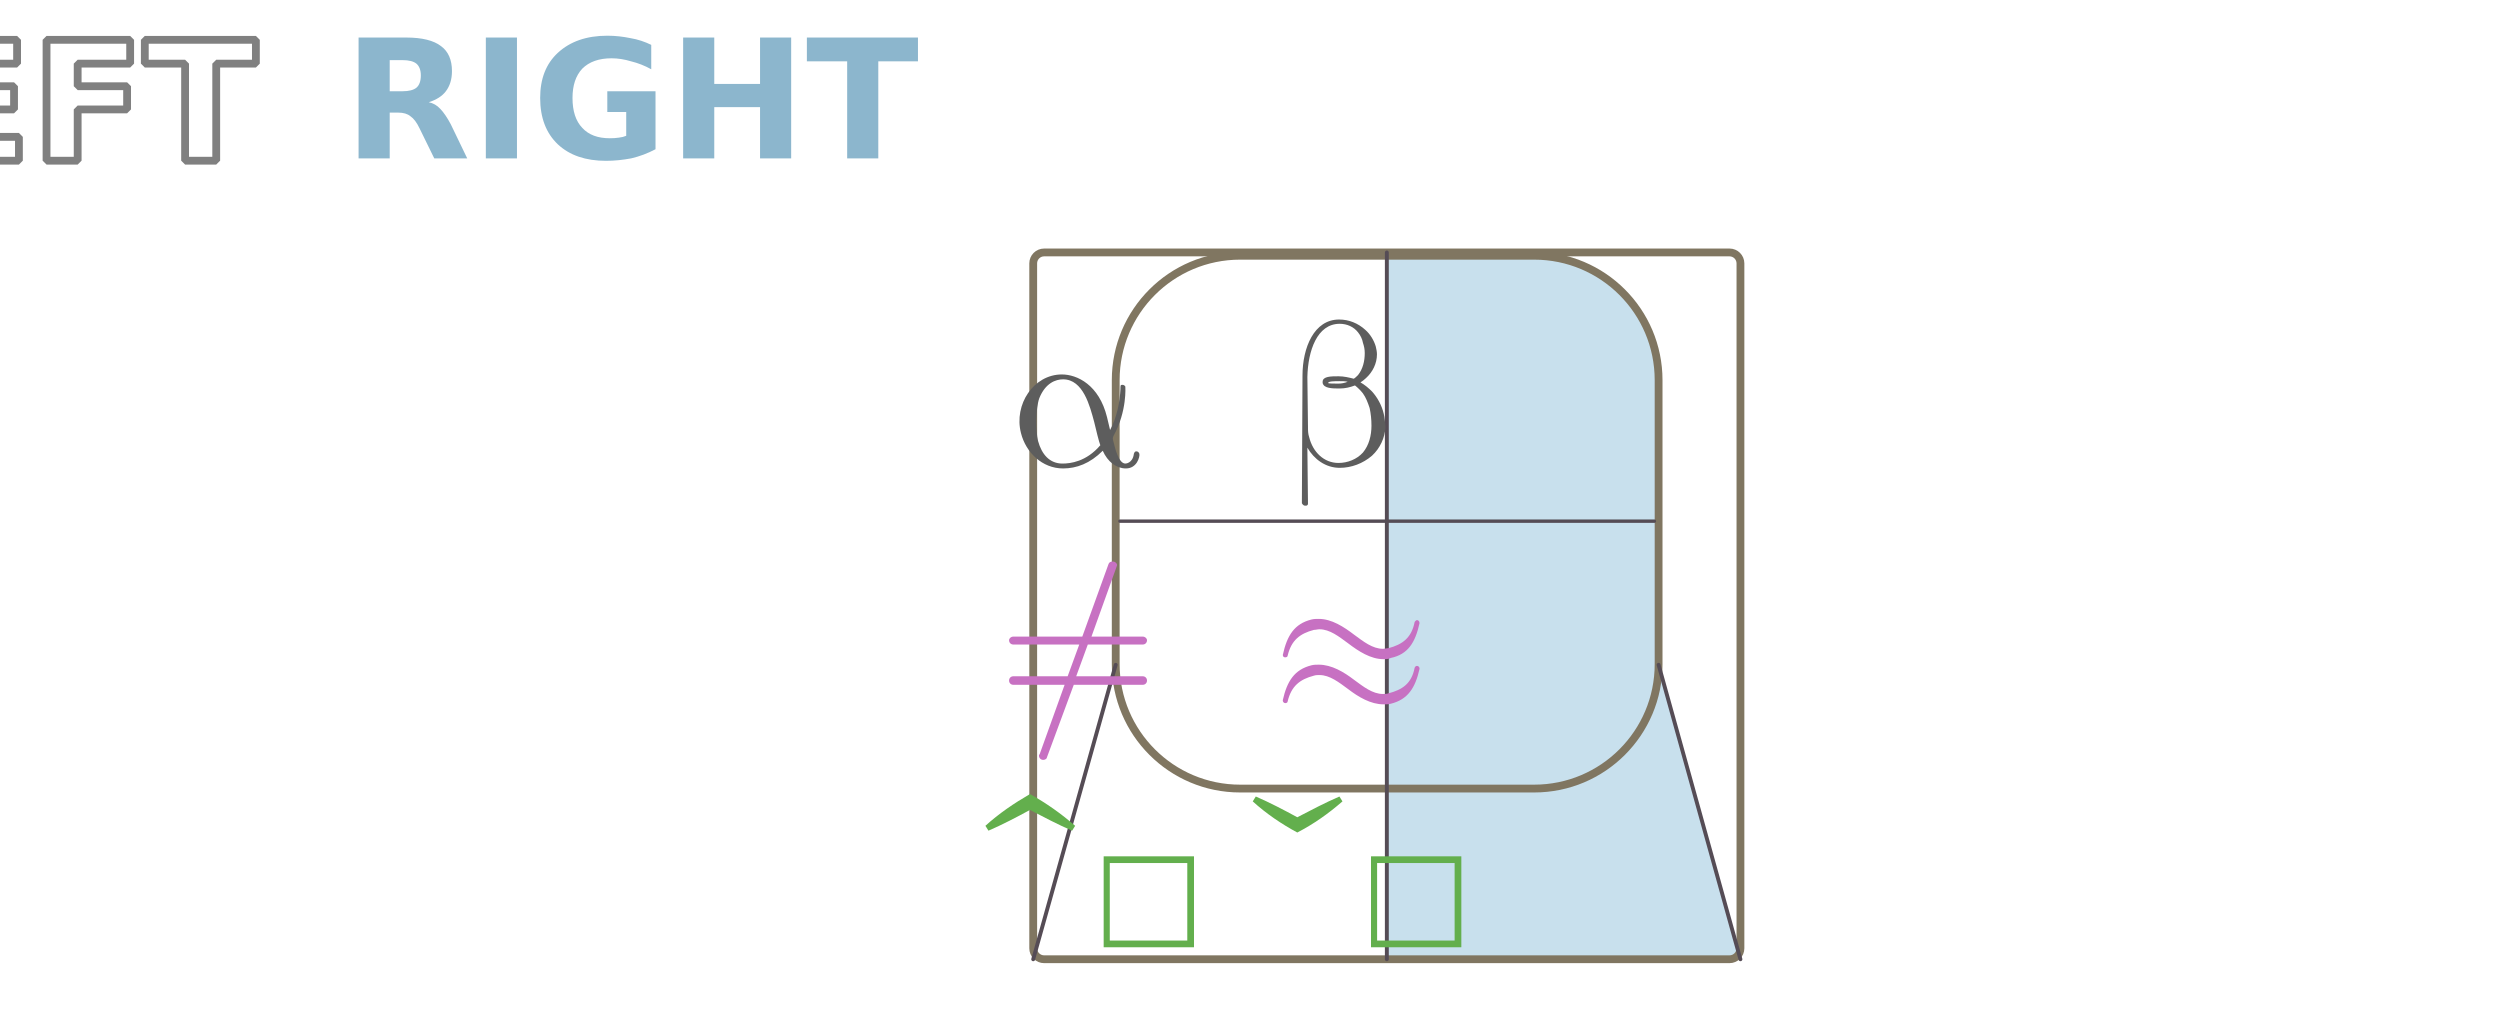
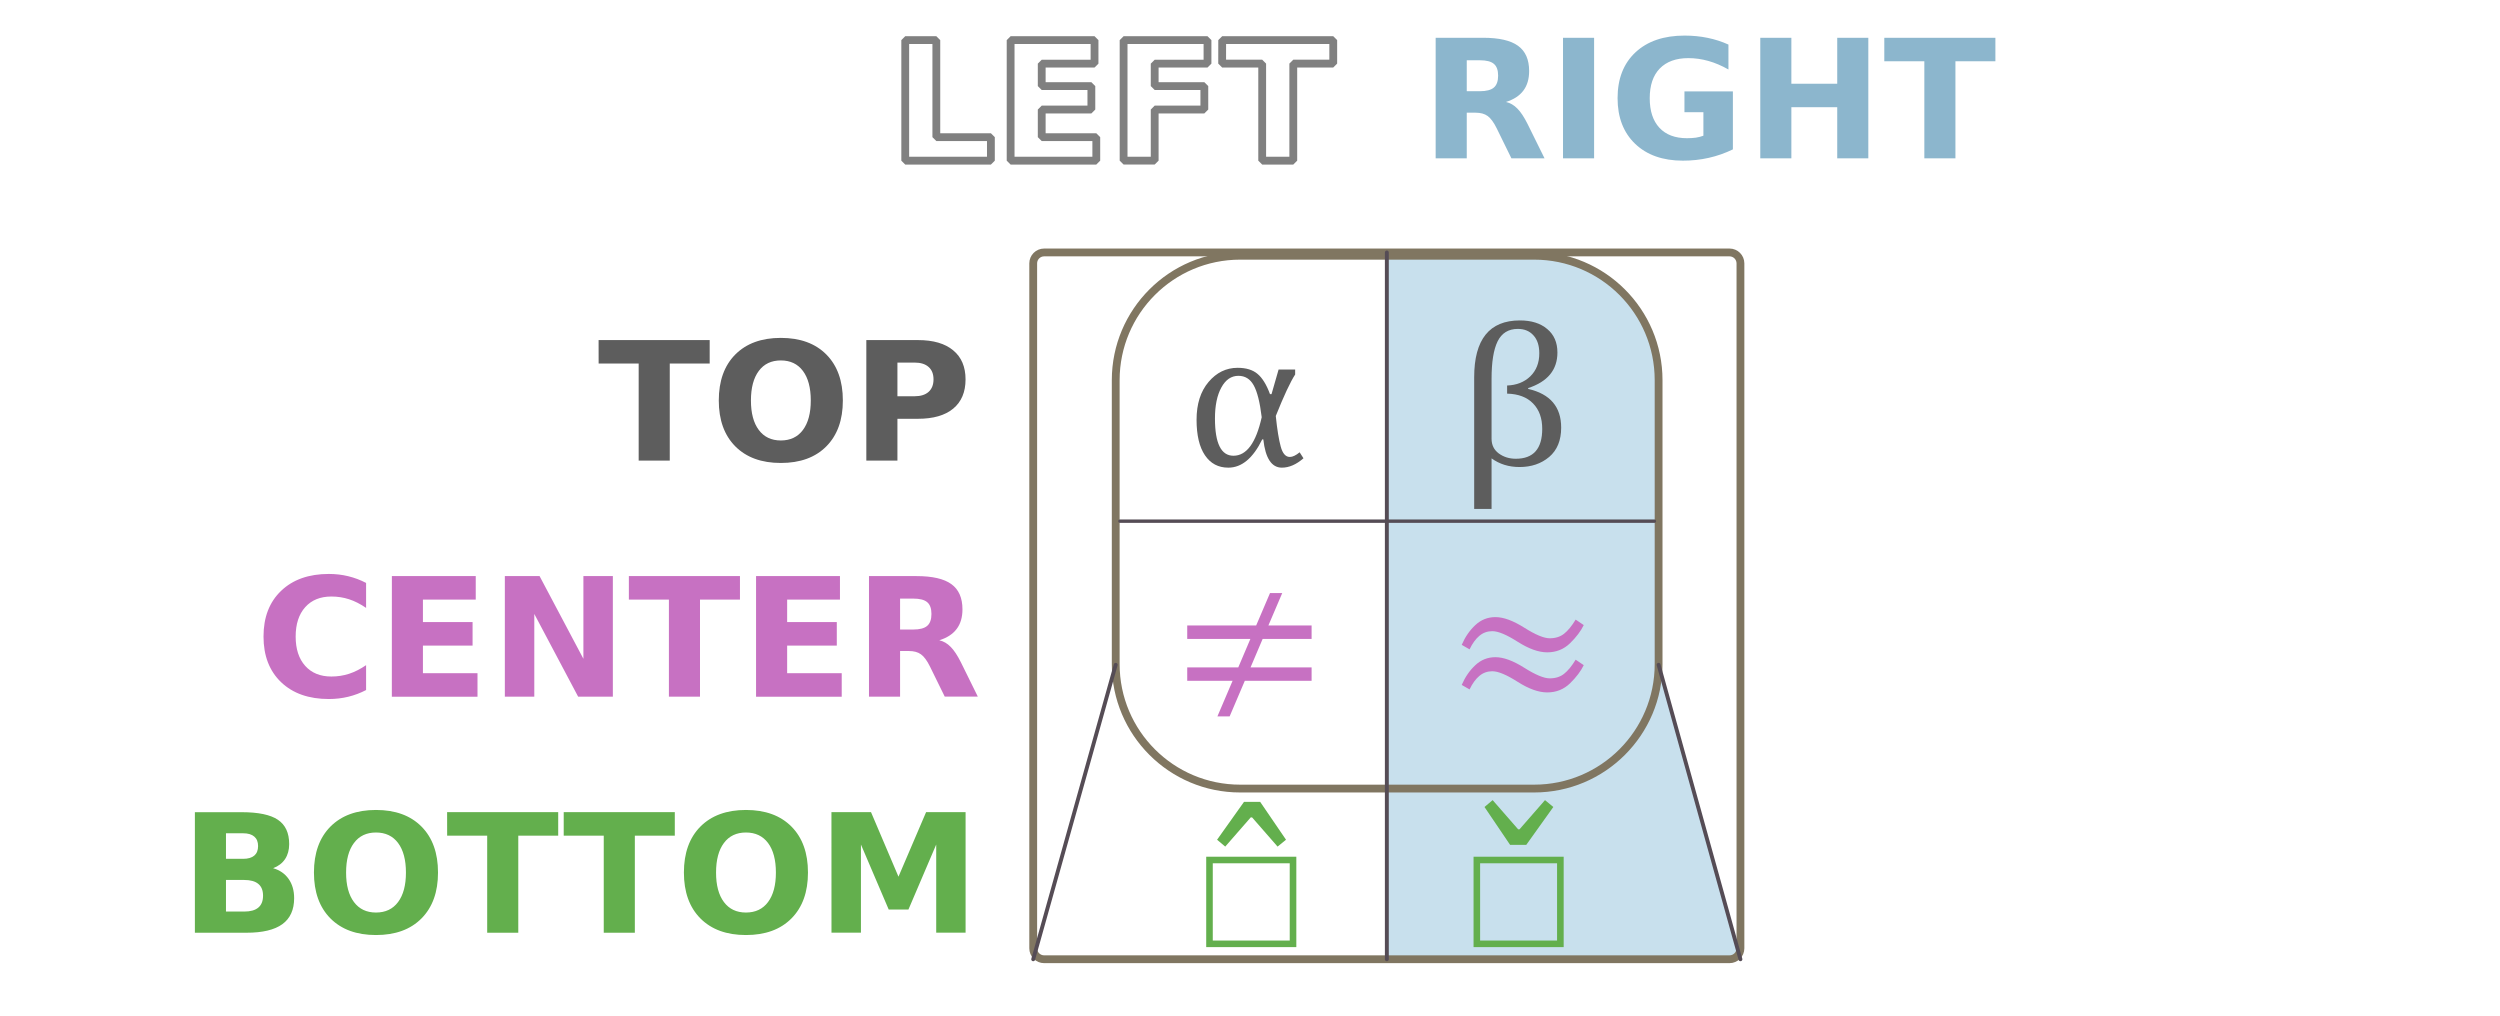
<svg xmlns="http://www.w3.org/2000/svg" width="64mm" height="26mm" viewBox="0 0 64 26" version="1.1" id="svg1">
  <defs id="defs1">
    </defs>
  <g id="layer1">
    <path style="fill:#c8e0ed;fill-opacity:1;stroke:none;stroke-width:0.1;stroke-linecap:round;stroke-miterlimit:0.9;paint-order:stroke fill markers" d="m 101.588,19.89 v 18.094 h 9.053 l -2.095,-7.538 0.042,-7.188 a 3.349,3.349 45.167 0 0 -3.349,-3.368 z" id="path1" transform="translate(-66.08544,-13.42779)" />
    <g id="g2" transform="matrix(0.2645833,0,0,0.2645833,16.91652,0.934919)" style="fill:none;fill-opacity:1;stroke:#807661;stroke-opacity:1">
      <rect style="fill:none;fill-opacity:1;stroke:#807661;stroke-width:0.756;stroke-linecap:round;stroke-miterlimit:0.9;stroke-dasharray:none;stroke-opacity:1;paint-order:stroke fill markers" id="rect1" width="68.429" height="68.387" x="36.033" y="20.892" ry="1.057" />
      <rect style="fill:none;fill-opacity:1;stroke:#807661;stroke-width:0.756;stroke-linecap:round;stroke-miterlimit:0.9;stroke-dasharray:none;stroke-opacity:1;paint-order:stroke fill markers" id="rect1-0" width="52.527" height="51.554" x="44.016" y="21.211" ry="12.041" />
    </g>
    <path style="fill:#c8e0ed;fill-opacity:1;stroke:#554c55;stroke-width:0.1;stroke-linecap:round;stroke-miterlimit:0.9;stroke-opacity:1;paint-order:stroke fill markers" d="M 35.503,6.463 V 24.557" id="path2" />
    <path style="fill:#c8e0ed;fill-opacity:1;stroke:#554c55;stroke-width:0.087;stroke-linecap:round;stroke-miterlimit:0.9;stroke-opacity:1;paint-order:stroke fill markers" d="M 28.67,13.342 H 42.352" id="path3" />
    <path style="fill:none;fill-opacity:1;stroke:#554c55;stroke-width:0.1;stroke-linecap:round;stroke-miterlimit:0.9;stroke-opacity:1;paint-order:stroke fill markers" d="m 44.555,24.557 -2.095,-7.538" id="path4" />
    <path style="fill:none;fill-opacity:1;stroke:#554c55;stroke-width:0.1;stroke-linecap:round;stroke-miterlimit:0.9;stroke-opacity:1;paint-order:stroke fill markers" d="m 26.45,24.557 2.112,-7.538" id="path5" />
+   </g>
+   <g id="layer2" style="display:none">
    <text xml:space="preserve" style="font-weight:bold;font-size:31.684px;line-height:1;font-family:'DejaVu Sans';-inkscape-font-specification:'DejaVu Sans, Bold';text-align:center;letter-spacing:0px;text-anchor:middle;fill:#8cb6cd;fill-opacity:1;stroke:#554c55;stroke-width:0.1;stroke-linecap:round;stroke-miterlimit:0.9;stroke-opacity:1;paint-order:stroke fill markers" x="43.735" y="4.053" id="text5">
      <tspan id="tspan5" style="font-style:normal;font-variant:normal;font-weight:bold;font-stretch:normal;font-size:4.233px;font-family:'DejaVu Sans';-inkscape-font-specification:'DejaVu Sans, Bold';font-variant-ligatures:normal;font-variant-caps:normal;font-variant-numeric:normal;font-variant-east-asian:normal;fill:#8cb6cd;fill-opacity:1;stroke:none;stroke-width:0.1" x="43.735" y="4.053">RIGHT</tspan>
    </text>
    <text xml:space="preserve" style="font-weight:bold;font-size:31.684px;line-height:1;font-family:'DejaVu Sans';-inkscape-font-specification:'DejaVu Sans, Bold';text-align:center;letter-spacing:0px;text-anchor:middle;fill:#5d5d5d;fill-opacity:1;stroke:#554c55;stroke-width:0.1;stroke-linecap:round;stroke-miterlimit:0.9;stroke-opacity:1;paint-order:stroke fill markers" x="20.098" y="11.792" id="text5-5">
      <tspan id="tspan5-6" style="font-style:normal;font-variant:normal;font-weight:bold;font-stretch:normal;font-size:4.233px;font-family:'DejaVu Sans';-inkscape-font-specification:'DejaVu Sans, Bold';font-variant-ligatures:normal;font-variant-caps:normal;font-variant-numeric:normal;font-variant-east-asian:normal;fill:#5d5d5d;fill-opacity:1;stroke:none;stroke-width:0.1" x="20.098" y="11.792">TOP</tspan>
    </text>
    <text xml:space="preserve" style="font-style:normal;font-variant:normal;font-weight:normal;font-stretch:normal;font-size:5.292px;line-height:1;font-family:'Cambria Math';-inkscape-font-specification:'Cambria Math, Normal';font-variant-ligatures:normal;font-variant-caps:normal;font-variant-numeric:normal;font-variant-east-asian:normal;text-align:center;letter-spacing:0px;text-anchor:middle;fill:#5d5d5d;fill-opacity:1;stroke:#554c55;stroke-width:0.1;stroke-linecap:round;stroke-miterlimit:0.9;stroke-opacity:1;paint-order:stroke fill markers" x="31.881" y="11.931" id="text5-5-6">
      <tspan id="tspan5-6-0" style="font-style:normal;font-variant:normal;font-weight:normal;font-stretch:normal;font-size:5.292px;font-family:'Cambria Math';-inkscape-font-specification:'Cambria Math, Normal';font-variant-ligatures:normal;font-variant-caps:normal;font-variant-numeric:normal;font-variant-east-asian:normal;fill:#5d5d5d;fill-opacity:1;stroke:none;stroke-width:0.1" x="31.881" y="11.931">α</tspan>
    </text>
    <text xml:space="preserve" style="font-style:normal;font-variant:normal;font-weight:normal;font-stretch:normal;font-size:5.292px;line-height:1;font-family:'Cambria Math';-inkscape-font-specification:'Cambria Math, Normal';font-variant-ligatures:normal;font-variant-caps:normal;font-variant-numeric:normal;font-variant-east-asian:normal;text-align:center;letter-spacing:0px;text-anchor:middle;fill:#5d5d5d;fill-opacity:1;stroke:#554c55;stroke-width:0.1;stroke-linecap:round;stroke-miterlimit:0.9;stroke-opacity:1;paint-order:stroke fill markers" x="38.758" y="11.913" id="text5-5-6-7">
      <tspan id="tspan5-6-0-2" style="font-style:normal;font-variant:normal;font-weight:normal;font-stretch:normal;font-size:5.292px;font-family:'Cambria Math';-inkscape-font-specification:'Cambria Math, Normal';font-variant-ligatures:normal;font-variant-caps:normal;font-variant-numeric:normal;font-variant-east-asian:normal;fill:#5d5d5d;fill-opacity:1;stroke:none;stroke-width:0.1" x="38.758" y="11.913">β</tspan>
    </text>
    <text xml:space="preserve" style="font-weight:bold;font-size:31.684px;line-height:1;font-family:'DejaVu Sans';-inkscape-font-specification:'DejaVu Sans, Bold';text-align:center;letter-spacing:0px;text-anchor:middle;fill:#c771c2;fill-opacity:1;stroke:#554c55;stroke-width:0.1;stroke-linecap:round;stroke-miterlimit:0.9;stroke-opacity:1;paint-order:stroke fill markers" x="15.827" y="17.834" id="text5-5-2">
      <tspan id="tspan5-6-2" style="font-style:normal;font-variant:normal;font-weight:bold;font-stretch:normal;font-size:4.233px;font-family:'DejaVu Sans';-inkscape-font-specification:'DejaVu Sans, Bold';font-variant-ligatures:normal;font-variant-caps:normal;font-variant-numeric:normal;font-variant-east-asian:normal;fill:#c771c2;fill-opacity:1;stroke:none;stroke-width:0.1" x="15.827" y="17.834">CENTER</tspan>
    </text>
    <text xml:space="preserve" style="font-weight:bold;font-size:31.684px;line-height:1;font-family:'DejaVu Sans';-inkscape-font-specification:'DejaVu Sans, Bold';text-align:center;letter-spacing:0px;text-anchor:middle;fill:#63af4d;fill-opacity:1;stroke:#554c55;stroke-width:0.1;stroke-linecap:round;stroke-miterlimit:0.9;stroke-opacity:1;paint-order:stroke fill markers" x="14.855" y="23.877" id="text5-5-2-6">
      <tspan id="tspan5-6-2-1" style="font-style:normal;font-variant:normal;font-weight:bold;font-stretch:normal;font-size:4.233px;font-family:'DejaVu Sans';-inkscape-font-specification:'DejaVu Sans, Bold';font-variant-ligatures:normal;font-variant-caps:normal;font-variant-numeric:normal;font-variant-east-asian:normal;fill:#63af4d;fill-opacity:1;stroke:none;stroke-width:0.1" x="14.855" y="23.877">BOTTOM</tspan>
    </text>
    <text xml:space="preserve" style="font-weight:bold;font-size:31.684px;line-height:1;font-family:'DejaVu Sans';-inkscape-font-specification:'DejaVu Sans, Bold';text-align:center;letter-spacing:0px;text-anchor:middle;fill:none;fill-opacity:1;stroke:#808080;stroke-width:0.2;stroke-linecap:round;stroke-miterlimit:0.9;stroke-dasharray:none;stroke-opacity:1;paint-order:stroke fill markers" x="28.469" y="4.113" id="text5-3">
      <tspan id="tspan5-9" style="font-style:normal;font-variant:normal;font-weight:bold;font-stretch:normal;font-size:4.233px;font-family:'DejaVu Sans';-inkscape-font-specification:'DejaVu Sans, Bold';font-variant-ligatures:normal;font-variant-caps:normal;font-variant-numeric:normal;font-variant-east-asian:normal;fill:none;fill-opacity:1;stroke:#808080;stroke-width:0.2;stroke-dasharray:none;stroke-opacity:1" x="28.469" y="4.113">LEFT</tspan>
    </text>
    <text xml:space="preserve" style="font-style:normal;font-variant:normal;font-weight:normal;font-stretch:normal;font-size:5.292px;line-height:1;font-family:'Cambria Math';-inkscape-font-specification:'Cambria Math, Normal';font-variant-ligatures:normal;font-variant-caps:normal;font-variant-numeric:normal;font-variant-east-asian:normal;text-align:center;letter-spacing:0px;text-anchor:middle;fill:#c771c2;fill-opacity:1;stroke:none;stroke-width:0.1;stroke-linecap:round;stroke-miterlimit:0.9;stroke-opacity:1;paint-order:stroke fill markers" x="31.985" y="18.233" id="text6">
      <tspan id="tspan6" style="font-style:normal;font-variant:normal;font-weight:normal;font-stretch:normal;font-size:5.292px;font-family:'Cambria Math';-inkscape-font-specification:'Cambria Math, Normal';font-variant-ligatures:normal;font-variant-caps:normal;font-variant-numeric:normal;font-variant-east-asian:normal;fill:#c771c2;fill-opacity:1;stroke-width:0.1" x="31.985" y="18.233">≠</tspan>
    </text>
    <text xml:space="preserve" style="font-style:normal;font-variant:normal;font-weight:normal;font-stretch:normal;font-size:5.292px;line-height:1;font-family:'Cambria Math';-inkscape-font-specification:'Cambria Math, Normal';font-variant-ligatures:normal;font-variant-caps:normal;font-variant-numeric:normal;font-variant-east-asian:normal;text-align:center;letter-spacing:0px;text-anchor:middle;fill:#c771c2;fill-opacity:1;stroke:none;stroke-width:0.1;stroke-linecap:round;stroke-miterlimit:0.9;stroke-opacity:1;paint-order:stroke fill markers" x="38.981" y="18.265" id="text7">
      <tspan id="tspan7" style="font-style:normal;font-variant:normal;font-weight:normal;font-stretch:normal;font-size:5.292px;font-family:'Cambria Math';-inkscape-font-specification:'Cambria Math, Normal';font-variant-ligatures:normal;font-variant-caps:normal;font-variant-numeric:normal;font-variant-east-asian:normal;fill:#c771c2;fill-opacity:1;stroke-width:0.1" x="38.981" y="18.265">≈</tspan>
    </text>
    <text xml:space="preserve" style="font-style:normal;font-variant:normal;font-weight:bold;font-stretch:normal;font-size:3.023px;line-height:1;font-family:'DejaVu Sans';-inkscape-font-specification:'DejaVu Sans, Bold';font-variant-ligatures:normal;font-variant-caps:normal;font-variant-numeric:normal;font-variant-east-asian:normal;text-align:center;letter-spacing:0px;text-anchor:middle;fill:#63af4d;fill-opacity:1;stroke:none;stroke-width:0.071;stroke-linecap:round;stroke-miterlimit:0.9;stroke-opacity:1;paint-order:stroke fill markers" x="32.033" y="23.875" id="text10">
-       <tspan id="tspan10" style="stroke-width:0.071;fill:#63af4d;fill-opacity:1" x="32.033" y="23.875">□</tspan>
+       <tspan id="tspan10" style="fill:#63af4d;fill-opacity:1;stroke-width:0.071" x="32.033" y="23.875">□</tspan>
    </text>
    <text xml:space="preserve" style="font-style:normal;font-variant:normal;font-weight:bold;font-stretch:normal;font-size:4.233px;line-height:1;font-family:'DejaVu Sans';-inkscape-font-specification:'DejaVu Sans, Bold';font-variant-ligatures:normal;font-variant-caps:normal;font-variant-numeric:normal;font-variant-east-asian:normal;text-align:center;letter-spacing:0px;text-anchor:middle;fill:#8dc780;fill-opacity:1;stroke:none;stroke-width:0.1;stroke-linecap:round;stroke-miterlimit:0.9;stroke-opacity:1;paint-order:stroke fill markers" x="119.446" y="43.74" id="text11">
      <tspan id="tspan11" style="stroke-width:0.1" x="119.446" y="43.74" />
    </text>
    <text xml:space="preserve" style="font-style:normal;font-variant:normal;font-weight:normal;font-stretch:normal;font-size:6.308px;line-height:1;font-family:'Cambria Math';-inkscape-font-specification:'Cambria Math, Normal';font-variant-ligatures:normal;font-variant-caps:normal;font-variant-numeric:normal;font-variant-east-asian:normal;text-align:center;letter-spacing:0px;text-anchor:middle;fill:#63af4d;fill-opacity:1;stroke:none;stroke-width:0.077;stroke-linecap:round;stroke-miterlimit:0.9;stroke-opacity:1;paint-order:stroke fill markers" x="32.228" y="24.968" id="text12">
-       <tspan id="tspan12" style="font-style:normal;font-variant:normal;font-weight:normal;font-stretch:normal;font-size:6.308px;font-family:'Cambria Math';-inkscape-font-specification:'Cambria Math, Normal';font-variant-ligatures:normal;font-variant-caps:normal;font-variant-numeric:normal;font-variant-east-asian:normal;stroke-width:0.077;fill:#63af4d;fill-opacity:1" x="32.228" y="24.968"> ̂</tspan>
+       <tspan id="tspan12" style="font-style:normal;font-variant:normal;font-weight:normal;font-stretch:normal;font-size:6.308px;font-family:'Cambria Math';-inkscape-font-specification:'Cambria Math, Normal';font-variant-ligatures:normal;font-variant-caps:normal;font-variant-numeric:normal;font-variant-east-asian:normal;fill:#63af4d;fill-opacity:1;stroke-width:0.077" x="32.228" y="24.968"> ̂</tspan>
    </text>
    <text xml:space="preserve" style="font-style:normal;font-variant:normal;font-weight:bold;font-stretch:normal;font-size:3.023px;line-height:1;font-family:'DejaVu Sans';-inkscape-font-specification:'DejaVu Sans, Bold';font-variant-ligatures:normal;font-variant-caps:normal;font-variant-numeric:normal;font-variant-east-asian:normal;text-align:center;letter-spacing:0px;text-anchor:middle;fill:#63af4d;fill-opacity:1;stroke:none;stroke-width:0.071;stroke-linecap:round;stroke-miterlimit:0.9;stroke-opacity:1;paint-order:stroke fill markers" x="38.876" y="23.875" id="text10-3">
-       <tspan id="tspan10-1" style="stroke-width:0.071;fill:#63af4d;fill-opacity:1" x="38.876" y="23.875">□</tspan>
+       <tspan id="tspan10-1" style="fill:#63af4d;fill-opacity:1;stroke-width:0.071" x="38.876" y="23.875">□</tspan>
    </text>
    <text xml:space="preserve" style="font-style:normal;font-variant:normal;font-weight:normal;font-stretch:normal;font-size:6.308px;line-height:1;font-family:'Cambria Math';-inkscape-font-specification:'Cambria Math, Normal';font-variant-ligatures:normal;font-variant-caps:normal;font-variant-numeric:normal;font-variant-east-asian:normal;text-align:center;letter-spacing:0px;text-anchor:middle;fill:#63af4d;fill-opacity:1;stroke:none;stroke-width:0.077;stroke-linecap:round;stroke-miterlimit:0.9;stroke-opacity:1;paint-order:stroke fill markers" x="39.071" y="24.968" id="text12-6">
-       <tspan id="tspan12-5" style="font-style:normal;font-variant:normal;font-weight:normal;font-stretch:normal;font-size:6.308px;font-family:'Cambria Math';-inkscape-font-specification:'Cambria Math, Normal';font-variant-ligatures:normal;font-variant-caps:normal;font-variant-numeric:normal;font-variant-east-asian:normal;stroke-width:0.077;fill:#63af4d;fill-opacity:1" x="39.071" y="24.968"> ̌</tspan>
+       <tspan id="tspan12-5" style="font-style:normal;font-variant:normal;font-weight:normal;font-stretch:normal;font-size:6.308px;font-family:'Cambria Math';-inkscape-font-specification:'Cambria Math, Normal';font-variant-ligatures:normal;font-variant-caps:normal;font-variant-numeric:normal;font-variant-east-asian:normal;fill:#63af4d;fill-opacity:1;stroke-width:0.077" x="39.071" y="24.968"> ̌</tspan>
    </text>
  </g>
+   <g id="g20">
+     <path style="font-weight:bold;font-size:4.233px;line-height:1;font-family:'DejaVu Sans';-inkscape-font-specification:'DejaVu Sans, Bold';text-align:center;letter-spacing:0px;text-anchor:middle;fill:#8cb6cd;stroke-width:0.1;stroke-linecap:round;stroke-miterlimit:0.9;paint-order:stroke fill markers" d="m 37.884,2.335 q 0.25,0 0.358,-0.093 0.11,-0.093 0.11,-0.306 0,-0.211 -0.11,-0.302 -0.107,-0.091 -0.358,-0.091 H 37.549 V 2.335 Z M 37.549,2.885 V 4.053 H 36.753 V 0.967 h 1.215 q 0.61,0 0.893,0.205 0.285,0.205 0.285,0.647 0,0.306 -0.149,0.502 -0.147,0.196 -0.444,0.289 0.163,0.037 0.291,0.169 0.13,0.13 0.263,0.397 L 39.54,4.053 H 38.692 L 38.316,3.286 Q 38.202,3.055 38.084,2.97 37.969,2.885 37.774,2.885 Z m 2.464,-1.918 h 0.796 V 4.053 h -0.796 z m 4.349,2.857 q -0.298,0.145 -0.618,0.217 -0.32,0.072 -0.661,0.072 -0.771,0 -1.222,-0.43 -0.451,-0.432 -0.451,-1.17 0,-0.746 0.459,-1.174 0.459,-0.428 1.257,-0.428 0.308,0 0.589,0.058 0.283,0.058 0.533,0.172 V 1.779 Q 43.99,1.632 43.734,1.56 43.479,1.488 43.223,1.488 q -0.475,0 -0.734,0.267 -0.256,0.265 -0.256,0.759 0,0.49 0.248,0.757 0.248,0.267 0.705,0.267 0.124,0 0.229,-0.014 0.107,-0.017 0.192,-0.05 V 2.873 H 43.122 V 2.339 h 1.24 z m 0.701,-2.857 h 0.796 V 2.143 h 1.174 V 0.967 h 0.796 V 4.053 H 47.033 V 2.745 H 45.859 V 4.053 h -0.796 z m 3.175,0 h 2.844 V 1.568 H 50.059 V 4.053 H 49.263 V 1.568 h -1.025 z" id="text1" aria-label="RIGHT" />
+     <path style="font-weight:bold;font-size:4.233px;line-height:1;font-family:'DejaVu Sans';-inkscape-font-specification:'DejaVu Sans, Bold';text-align:center;letter-spacing:0px;text-anchor:middle;fill:#5d5d5d;stroke-width:0.1;stroke-linecap:round;stroke-miterlimit:0.9;paint-order:stroke fill markers" d="m 15.324,8.706 h 2.844 V 9.307 H 17.146 V 11.792 H 16.35 V 9.307 h -1.025 z m 4.665,0.521 q -0.364,0 -0.564,0.269 -0.201,0.269 -0.201,0.757 0,0.486 0.201,0.754 0.201,0.269 0.564,0.269 0.366,0 0.566,-0.269 0.201,-0.269 0.201,-0.754 0,-0.488 -0.201,-0.757 -0.201,-0.269 -0.566,-0.269 z m 0,-0.577 q 0.744,0 1.166,0.426 0.422,0.426 0.422,1.176 0,0.748 -0.422,1.174 -0.422,0.426 -1.166,0.426 -0.742,0 -1.166,-0.426 -0.422,-0.426 -0.422,-1.174 0,-0.75 0.422,-1.176 0.424,-0.426 1.166,-0.426 z m 2.189,0.056 h 1.321 q 0.589,0 0.903,0.263 0.316,0.26 0.316,0.744 0,0.486 -0.316,0.748 -0.314,0.26 -0.903,0.26 h -0.525 v 1.071 h -0.796 z m 0.796,0.577 V 10.144 h 0.44 q 0.232,0 0.358,-0.112 0.126,-0.114 0.126,-0.32 0,-0.207 -0.126,-0.318 -0.126,-0.112 -0.358,-0.112 z" id="text2" aria-label="TOP" />
+     <path style="font-size:5.292px;line-height:1;font-family:'Cambria Math';-inkscape-font-specification:'Cambria Math, Normal';text-align:center;letter-spacing:0px;text-anchor:middle;fill:#5d5d5d;stroke-width:0.1;stroke-linecap:round;stroke-miterlimit:0.9;paint-order:stroke fill markers" d="m 33.369,11.732 q -0.276,0.24 -0.553,0.24 -0.395,0 -0.475,-0.723 h -0.028 q -0.354,0.723 -0.868,0.723 -0.385,0 -0.599,-0.318 -0.214,-0.318 -0.214,-0.907 0,-0.607 0.307,-0.969 0.307,-0.362 0.744,-0.362 0.326,0 0.509,0.155 0.186,0.155 0.32,0.519 h 0.039 l 0.181,-0.63 h 0.424 v 0.127 q -0.186,0.287 -0.496,1.062 0.054,0.522 0.127,0.785 0.072,0.264 0.233,0.264 0.106,0 0.251,-0.119 z M 32.3,10.683 Q 32.23,10.102 32.093,9.861 31.959,9.621 31.703,9.621 q -0.274,0 -0.437,0.3 -0.163,0.297 -0.163,0.793 0,0.953 0.473,0.953 0.504,0 0.723,-0.984 z" id="text3" aria-label="α" />
+     <path style="font-size:5.292px;line-height:1;font-family:'Cambria Math';-inkscape-font-specification:'Cambria Math, Normal';text-align:center;letter-spacing:0px;text-anchor:middle;fill:#5d5d5d;stroke-width:0.1;stroke-linecap:round;stroke-miterlimit:0.9;paint-order:stroke fill markers" d="m 38.184,11.732 v 1.297 H 37.739 V 9.66 q 0,-1.457 1.17,-1.457 0.442,0 0.7,0.22 0.261,0.217 0.261,0.602 0,0.664 -0.749,0.91 v 0.021 q 0.845,0.194 0.845,0.99 0,0.491 -0.307,0.752 -0.307,0.258 -0.76,0.258 -0.408,0 -0.716,-0.222 z m 0.398,-1.656 V 9.869 q 0.364,-0.013 0.594,-0.235 0.23,-0.225 0.23,-0.589 0,-0.297 -0.15,-0.46 -0.147,-0.165 -0.4,-0.165 -0.359,0 -0.517,0.318 -0.155,0.315 -0.155,0.959 v 1.535 q 0,0.238 0.183,0.375 0.186,0.137 0.437,0.137 0.677,0 0.677,-0.765 0,-0.411 -0.235,-0.651 -0.233,-0.24 -0.664,-0.251 z" id="text4" aria-label="β" />
+     <path style="font-weight:bold;font-size:4.233px;line-height:1;font-family:'DejaVu Sans';-inkscape-font-specification:'DejaVu Sans, Bold';text-align:center;letter-spacing:0px;text-anchor:middle;fill:#c771c2;stroke-width:0.1;stroke-linecap:round;stroke-miterlimit:0.9;paint-order:stroke fill markers" d="m 9.372,17.665 q -0.219,0.114 -0.457,0.172 -0.238,0.058 -0.496,0.058 -0.771,0 -1.222,-0.43 -0.451,-0.432 -0.451,-1.17 0,-0.74 0.451,-1.17 0.451,-0.432 1.222,-0.432 0.258,0 0.496,0.058 0.238,0.058 0.457,0.172 v 0.639 q -0.221,-0.151 -0.436,-0.221 -0.215,-0.07 -0.453,-0.07 -0.426,0 -0.67,0.273 -0.244,0.273 -0.244,0.752 0,0.477 0.244,0.75 0.244,0.273 0.67,0.273 0.238,0 0.453,-0.07 0.215,-0.07 0.436,-0.221 z M 10.032,14.748 H 12.179 v 0.602 h -1.352 v 0.575 h 1.271 v 0.602 h -1.271 v 0.707 h 1.397 v 0.602 h -2.193 z m 2.892,0 h 0.889 l 1.122,2.117 v -2.117 h 0.754 v 3.086 h -0.889 l -1.122,-2.117 v 2.117 H 12.924 Z m 3.175,0 h 2.844 v 0.602 h -1.023 v 2.485 h -0.796 v -2.485 h -1.025 z m 3.256,0 h 2.148 v 0.602 h -1.352 v 0.575 h 1.271 v 0.602 h -1.271 v 0.707 h 1.397 v 0.602 h -2.193 z m 4.022,1.368 q 0.25,0 0.358,-0.093 0.11,-0.093 0.11,-0.306 0,-0.211 -0.11,-0.302 -0.107,-0.091 -0.358,-0.091 h -0.335 v 0.792 z m -0.335,0.55 v 1.168 h -0.796 v -3.086 h 1.215 q 0.61,0 0.893,0.205 0.285,0.205 0.285,0.647 0,0.306 -0.149,0.502 -0.147,0.196 -0.444,0.289 0.163,0.037 0.291,0.169 0.13,0.13 0.263,0.397 l 0.432,0.876 H 24.185 L 23.809,17.067 q -0.114,-0.232 -0.232,-0.316 -0.116,-0.085 -0.31,-0.085 z" id="text8" aria-label="CENTER" />
+     <path style="font-weight:bold;font-size:4.233px;line-height:1;font-family:'DejaVu Sans';-inkscape-font-specification:'DejaVu Sans, Bold';text-align:center;letter-spacing:0px;text-anchor:middle;fill:#63af4d;stroke-width:0.1;stroke-linecap:round;stroke-miterlimit:0.9;paint-order:stroke fill markers" d="m 6.225,21.986 q 0.188,0 0.285,-0.083 0.097,-0.083 0.097,-0.244 0,-0.159 -0.097,-0.242 -0.097,-0.085 -0.285,-0.085 H 5.785 v 0.653 z m 0.027,1.35 q 0.24,0 0.36,-0.101 0.122,-0.101 0.122,-0.306 0,-0.201 -0.12,-0.3 Q 6.494,22.527 6.252,22.527 H 5.785 v 0.808 z m 0.74,-1.11 q 0.256,0.074 0.397,0.275 0.141,0.201 0.141,0.492 0,0.446 -0.302,0.666 -0.302,0.219 -0.918,0.219 H 4.989 v -3.086 h 1.195 q 0.643,0 0.93,0.194 0.289,0.194 0.289,0.622 0,0.225 -0.105,0.384 -0.105,0.157 -0.306,0.234 z m 2.633,-0.914 q -0.364,0 -0.564,0.269 -0.201,0.269 -0.201,0.757 0,0.486 0.201,0.754 0.201,0.269 0.564,0.269 0.366,0 0.566,-0.269 0.201,-0.269 0.201,-0.754 0,-0.488 -0.201,-0.757 -0.201,-0.269 -0.566,-0.269 z m 0,-0.577 q 0.744,0 1.166,0.426 0.422,0.426 0.422,1.176 0,0.748 -0.422,1.174 -0.422,0.426 -1.166,0.426 -0.742,0 -1.166,-0.426 -0.422,-0.426 -0.422,-1.174 0,-0.75 0.422,-1.176 0.424,-0.426 1.166,-0.426 z m 1.821,0.056 h 2.844 v 0.602 H 13.268 v 2.485 h -0.796 v -2.485 h -1.025 z m 2.985,0 h 2.844 v 0.602 h -1.023 v 2.485 h -0.796 v -2.485 h -1.025 z m 4.665,0.521 q -0.364,0 -0.564,0.269 -0.201,0.269 -0.201,0.757 0,0.486 0.201,0.754 0.201,0.269 0.564,0.269 0.366,0 0.566,-0.269 0.201,-0.269 0.201,-0.754 0,-0.488 -0.201,-0.757 -0.201,-0.269 -0.566,-0.269 z m 0,-0.577 q 0.744,0 1.166,0.426 0.422,0.426 0.422,1.176 0,0.748 -0.422,1.174 -0.422,0.426 -1.166,0.426 -0.742,0 -1.166,-0.426 -0.422,-0.426 -0.422,-1.174 0,-0.75 0.422,-1.176 0.424,-0.426 1.166,-0.426 z m 2.189,0.056 h 1.013 l 0.703,1.652 0.707,-1.652 h 1.011 v 3.086 h -0.752 v -2.257 l -0.711,1.664 H 22.751 l -0.711,-1.664 v 2.257 h -0.754 z" id="text9" aria-label="BOTTOM" />
+     <path style="font-weight:bold;font-size:4.233px;line-height:1;font-family:'DejaVu Sans';-inkscape-font-specification:'DejaVu Sans, Bold';text-align:center;letter-spacing:0px;text-anchor:middle;fill:none;stroke:#808080;stroke-width:0.2;stroke-linecap:round;stroke-miterlimit:0.9;paint-order:stroke fill markers" d="m 23.174,1.027 h 0.796 V 3.511 h 1.397 v 0.602 h -2.193 z m 2.698,0 h 2.148 v 0.602 h -1.352 v 0.575 h 1.271 V 2.804 h -1.271 v 0.707 h 1.397 v 0.602 h -2.193 z m 2.892,0 h 2.148 v 0.602 h -1.352 v 0.575 h 1.271 V 2.804 h -1.271 v 1.308 h -0.796 z m 2.524,0 H 34.131 V 1.628 H 33.108 V 4.113 H 32.312 V 1.628 h -1.025 z" id="text13" aria-label="LEFT" />
+     <path d="m 30.393,17.429 v -0.344 h 1.307 l 0.31,-0.729 H 30.393 v -0.344 h 1.765 l 0.354,-0.829 h 0.313 l -0.354,0.829 h 1.106 v 0.344 h -1.253 l -0.31,0.729 h 1.563 v 0.344 h -1.71 l -0.388,0.91 h -0.313 l 0.388,-0.91 z" id="text14" style="font-size:5.292px;line-height:1;font-family:'Cambria Math';-inkscape-font-specification:'Cambria Math, Normal';text-align:center;letter-spacing:0px;text-anchor:middle;fill:#c771c2;stroke-width:0.1;stroke-linecap:round;stroke-miterlimit:0.9;paint-order:stroke fill markers" aria-label="≠" />
+     <path d="m 37.42,17.534 q 0.132,-0.305 0.349,-0.506 0.217,-0.204 0.514,-0.204 0.31,0 0.739,0.271 0.429,0.271 0.651,0.271 0.22,0 0.367,-0.116 0.147,-0.116 0.297,-0.362 l 0.207,0.14 q -0.111,0.23 -0.351,0.465 -0.24,0.233 -0.584,0.233 -0.331,0 -0.757,-0.271 -0.424,-0.271 -0.649,-0.271 -0.189,0 -0.331,0.119 -0.142,0.119 -0.251,0.346 z m 0,-1.026 q 0.132,-0.305 0.349,-0.506 0.217,-0.204 0.514,-0.204 0.31,0 0.739,0.271 0.429,0.271 0.651,0.271 0.22,0 0.367,-0.116 0.147,-0.116 0.297,-0.362 l 0.207,0.14 q -0.111,0.23 -0.351,0.465 -0.24,0.233 -0.584,0.233 -0.331,0 -0.757,-0.271 -0.424,-0.271 -0.649,-0.271 -0.189,0 -0.331,0.119 -0.142,0.119 -0.251,0.346 z" id="text15" style="font-size:5.292px;line-height:1;font-family:'Cambria Math';-inkscape-font-specification:'Cambria Math, Normal';text-align:center;letter-spacing:0px;text-anchor:middle;fill:#c771c2;stroke-width:0.1;stroke-linecap:round;stroke-miterlimit:0.9;paint-order:stroke fill markers" aria-label="≈" />
+     <path d="m 31.047,24.078 h 1.97 v -1.978 h -1.97 z m -0.168,0.168 v -2.314 h 2.307 v 2.314 z" id="text16" style="font-weight:bold;font-size:3.023px;line-height:1;font-family:'DejaVu Sans';-inkscape-font-specification:'DejaVu Sans, Bold';text-align:center;letter-spacing:0px;text-anchor:middle;fill:#63af4d;stroke-width:0.071;stroke-linecap:round;stroke-miterlimit:0.9;paint-order:stroke fill markers" aria-label="□" />
+     <text xml:space="preserve" style="font-style:normal;font-variant:normal;font-weight:bold;font-stretch:normal;font-size:4.233px;line-height:1;font-family:'DejaVu Sans';-inkscape-font-specification:'DejaVu Sans, Bold';font-variant-ligatures:normal;font-variant-caps:normal;font-variant-numeric:normal;font-variant-east-asian:normal;text-align:center;letter-spacing:0px;text-anchor:middle;fill:#8dc780;fill-opacity:1;stroke:none;stroke-width:0.1;stroke-linecap:round;stroke-miterlimit:0.9;stroke-opacity:1;paint-order:stroke fill markers" x="119.446" y="43.74" id="text17">
+       <tspan id="tspan17" style="stroke-width:0.1" x="119.446" y="43.74" />
+     </text>
+     <path d="m 32.26,20.527 0.662,0.97 -0.216,0.176 -0.653,-0.748 h -0.034 l -0.653,0.748 -0.209,-0.176 0.69,-0.97 z" id="text18" style="font-size:6.308px;line-height:1;font-family:'Cambria Math';-inkscape-font-specification:'Cambria Math, Normal';text-align:center;letter-spacing:0px;text-anchor:middle;fill:#63af4d;stroke-width:0.077;stroke-linecap:round;stroke-miterlimit:0.9;paint-order:stroke fill markers" aria-label=" ̂" />
+     <path d="m 37.891,24.078 h 1.97 v -1.978 h -1.97 z m -0.168,0.168 v -2.314 h 2.307 v 2.314 z" id="text19" style="font-weight:bold;font-size:3.023px;line-height:1;font-family:'DejaVu Sans';-inkscape-font-specification:'DejaVu Sans, Bold';text-align:center;letter-spacing:0px;text-anchor:middle;fill:#63af4d;stroke-width:0.071;stroke-linecap:round;stroke-miterlimit:0.9;paint-order:stroke fill markers" aria-label="□" />
+     <path d="m 38.659,21.629 -0.656,-0.97 0.209,-0.176 0.653,0.748 h 0.034 l 0.653,-0.748 0.213,0.176 -0.693,0.97 z" id="text20" style="font-size:6.308px;line-height:1;font-family:'Cambria Math';-inkscape-font-specification:'Cambria Math, Normal';text-align:center;letter-spacing:0px;text-anchor:middle;fill:#63af4d;stroke-width:0.077;stroke-linecap:round;stroke-miterlimit:0.9;paint-order:stroke fill markers" aria-label=" ̌" />
+   </g>
</svg>
